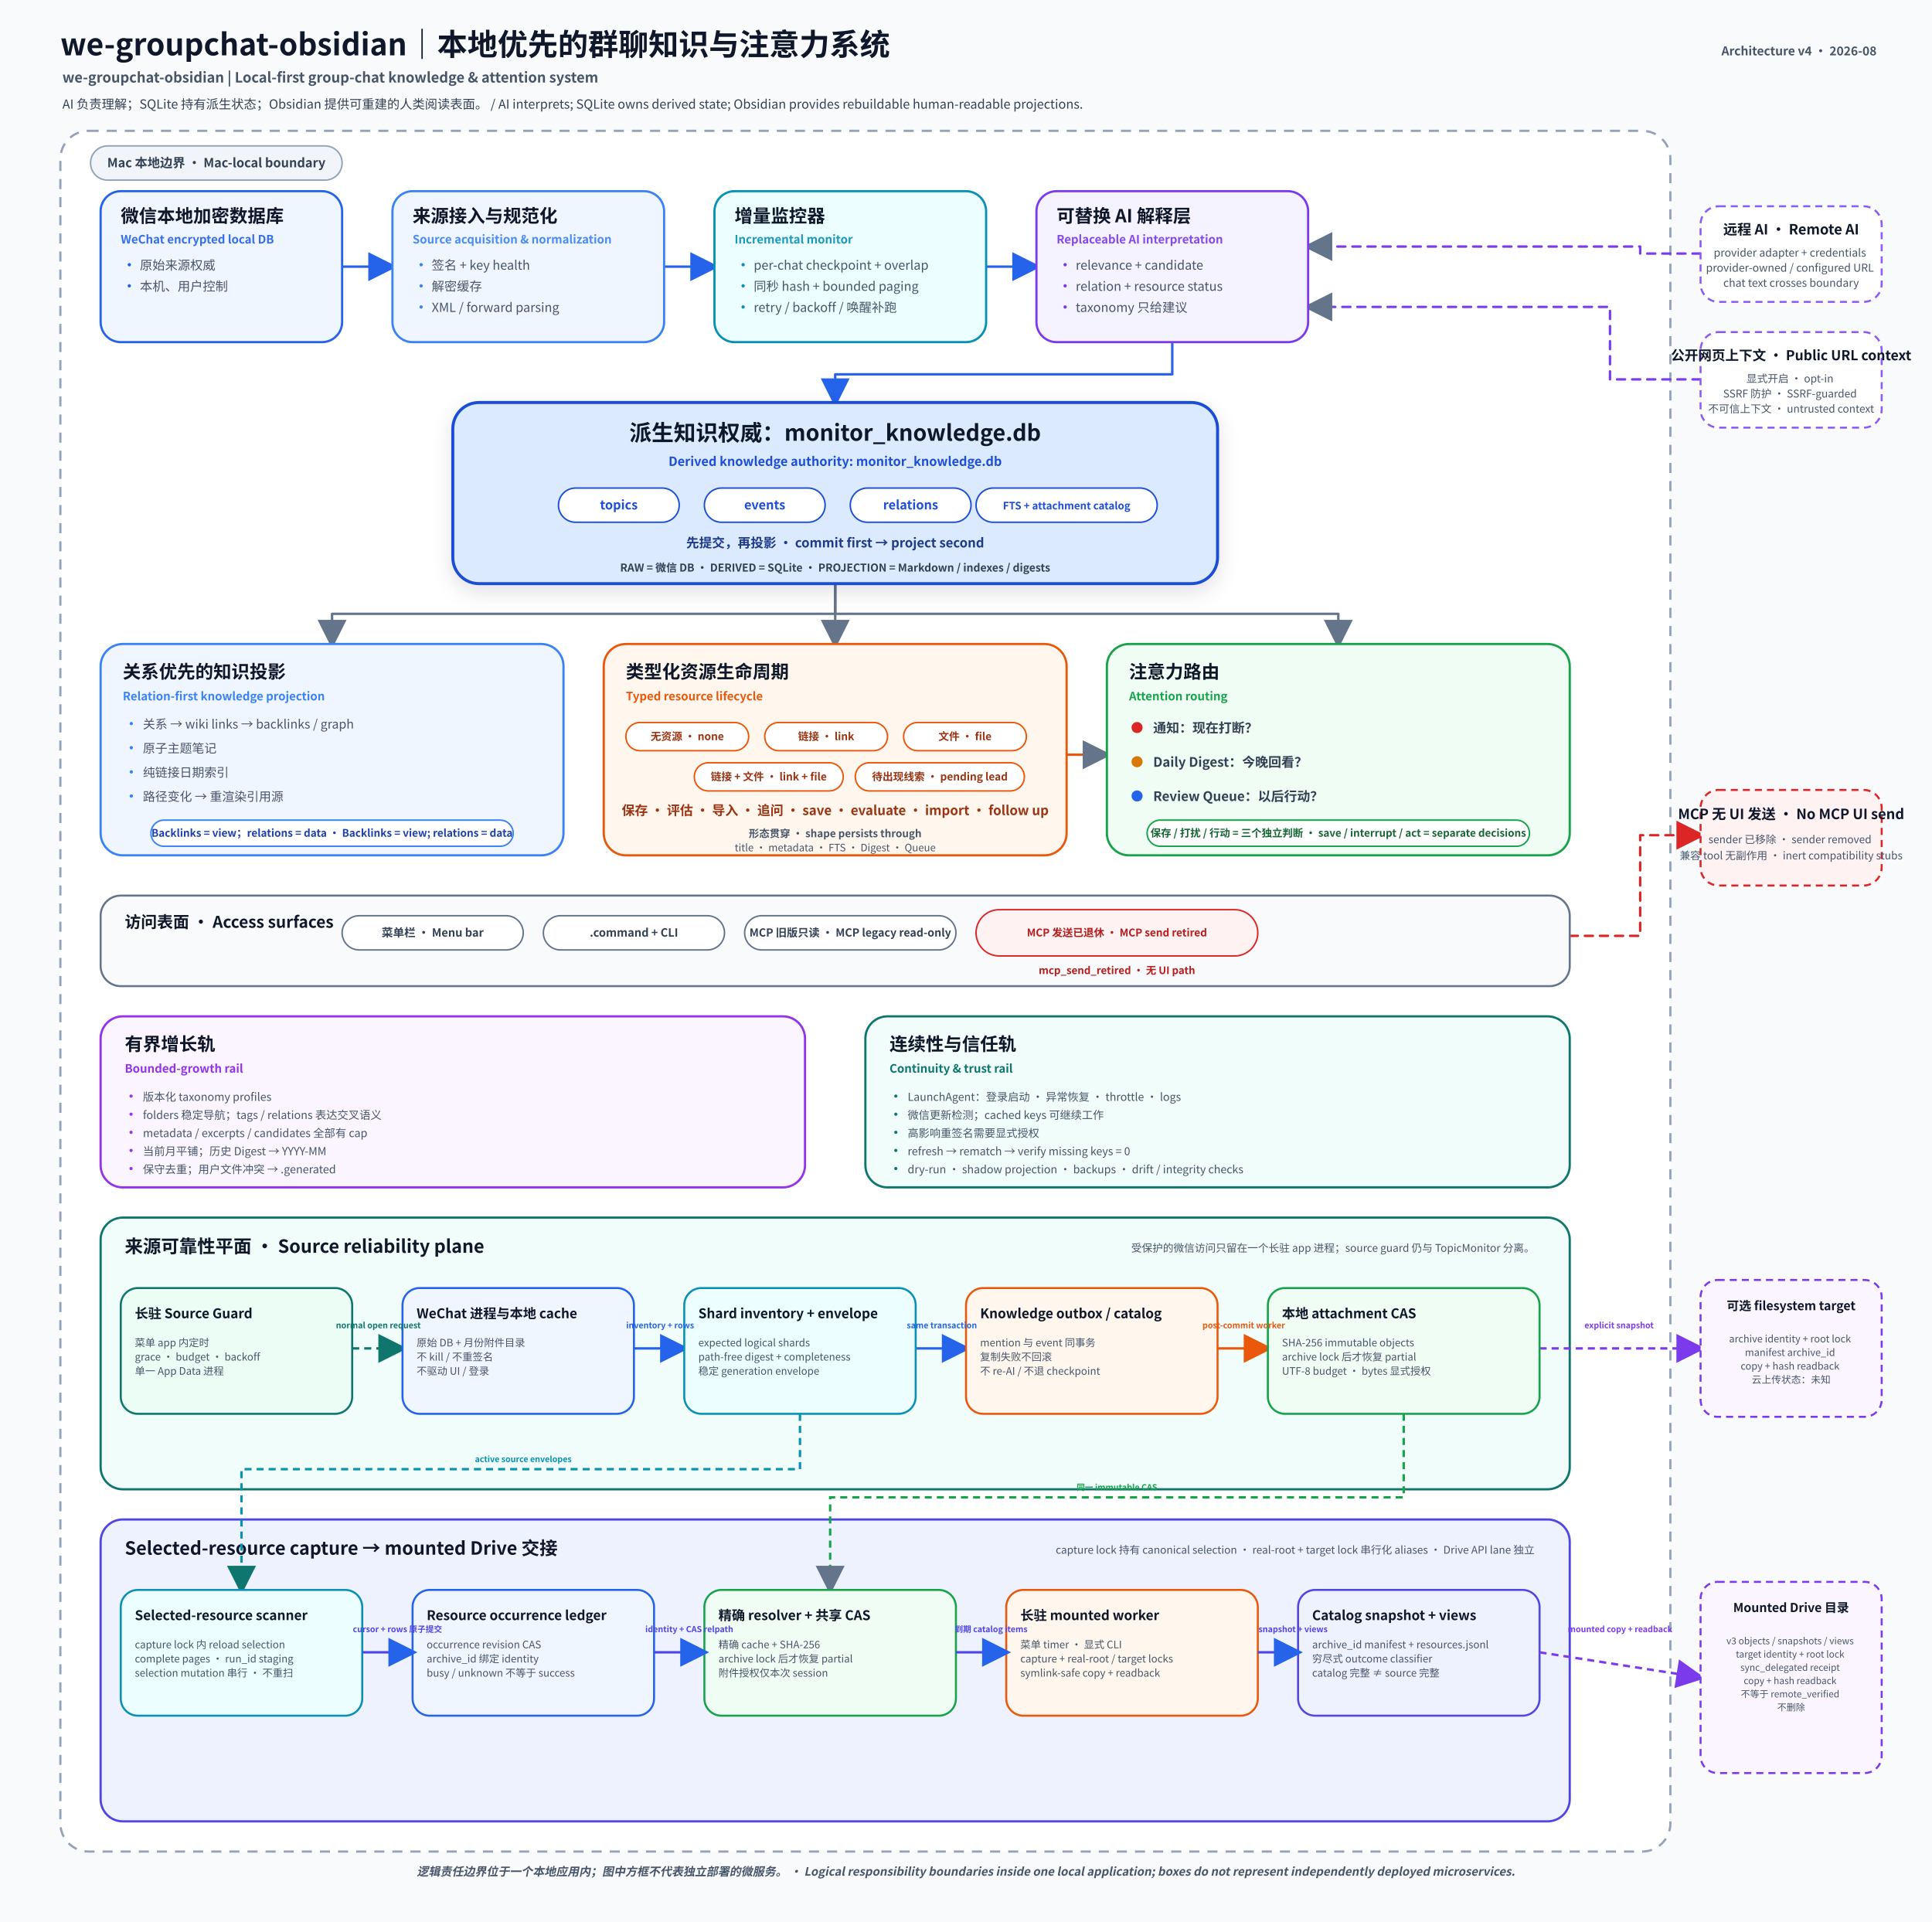
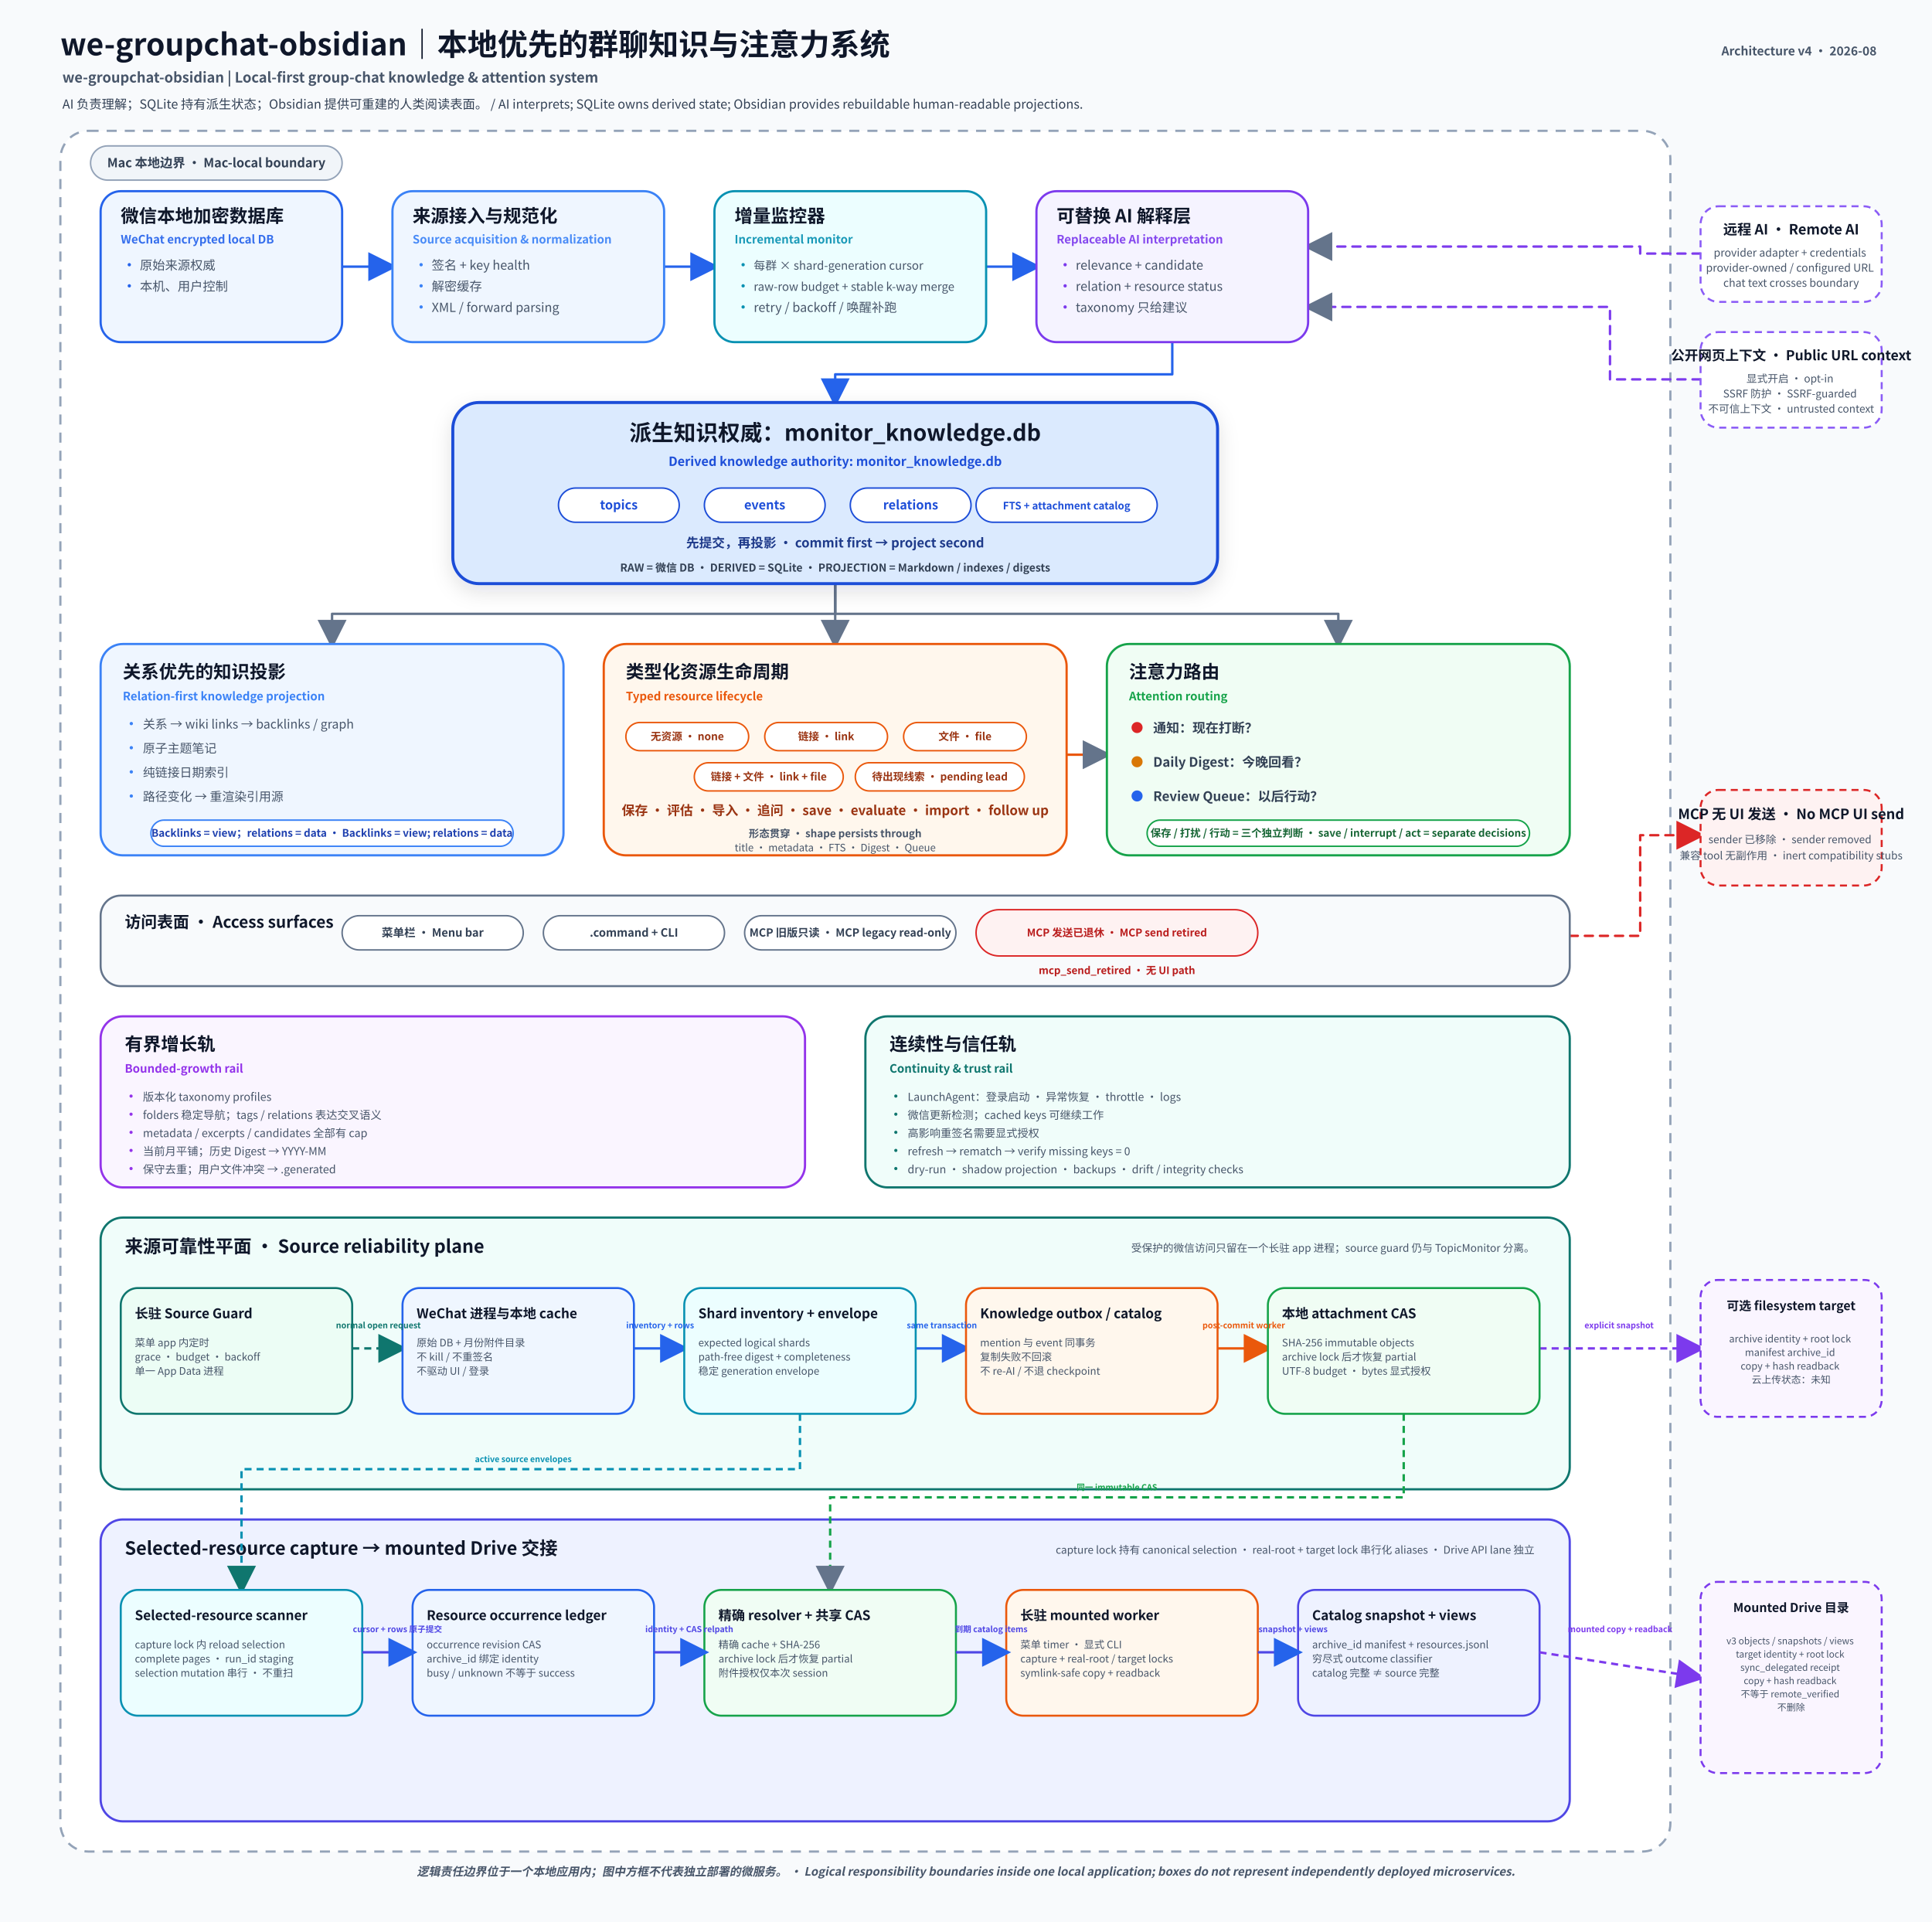
<svg xmlns="http://www.w3.org/2000/svg" width="1920" height="1910" viewBox="0 0 1920 1910" role="img" aria-labelledby="title desc">
  <defs>
    <marker id="arrow" markerWidth="12" markerHeight="12" refX="10" refY="6" orient="auto" markerUnits="strokeWidth">
      <path d="M 0 0 L 12 6 L 0 12 z" fill="#64748B" />
    </marker>
    <marker id="arrowBlue" markerWidth="12" markerHeight="12" refX="10" refY="6" orient="auto" markerUnits="strokeWidth">
      <path d="M 0 0 L 12 6 L 0 12 z" fill="#2563EB" />
    </marker>
    <marker id="arrowRed" markerWidth="12" markerHeight="12" refX="10" refY="6" orient="auto" markerUnits="strokeWidth">
      <path d="M 0 0 L 12 6 L 0 12 z" fill="#DC2626" />
    </marker>
    <filter id="shadow" x="-20%" y="-20%" width="140%" height="140%">
      <feDropShadow dx="0" dy="7" stdDeviation="10" flood-color="#0F172A" flood-opacity="0.12" />
    </filter>
    <marker id="arrowTeal" markerWidth="12" markerHeight="12" refX="10" refY="6" orient="auto">
      <path d="M 0 0 L 12 6 L 0 12 z" fill="#0F766E" />
    </marker>
    <marker id="arrowOrange" markerWidth="12" markerHeight="12" refX="10" refY="6" orient="auto">
      <path d="M 0 0 L 12 6 L 0 12 z" fill="#EA580C" />
    </marker>
    <marker id="arrowPurple" markerWidth="12" markerHeight="12" refX="10" refY="6" orient="auto">
      <path d="M 0 0 L 12 6 L 0 12 z" fill="#7C3AED" />
    </marker>
  </defs>
  <rect width="1920" height="1910" fill="#F8FAFC" />
  <text x="60" y="55" text-anchor="start" font-family="Noto Sans CJK SC, sans-serif" font-size="30" font-weight="800" font-style="normal" letter-spacing="0" fill="#0F172A" opacity="1.0">we-groupchat-obsidian｜本地优先的群聊知识与注意力系统</text>
  <text x="62" y="82" text-anchor="start" font-family="Noto Sans CJK SC, sans-serif" font-size="14" font-weight="550" font-style="normal" letter-spacing="0" fill="#475569" opacity="1.0">we-groupchat-obsidian | Local-first group-chat knowledge &amp; attention system</text>
  <text x="62" y="108" text-anchor="start" font-family="Noto Sans CJK SC, sans-serif" font-size="12.5" font-weight="500" font-style="normal" letter-spacing="0" fill="#334155" opacity="1.0">AI 负责理解；SQLite 持有派生状态；Obsidian 提供可重建的人类阅读表面。  /  AI interprets; SQLite owns derived state; Obsidian provides rebuildable human-readable projections.</text>
  <text x="1865" y="55" text-anchor="end" font-family="Noto Sans CJK SC, sans-serif" font-size="12" font-weight="650" font-style="normal" letter-spacing="0" fill="#475569" opacity="1.0">Architecture v4 · 2026-08</text>
  <rect x="60" y="130" width="1600" height="1710" rx="28" fill="#FFFFFF" fill-opacity="1.0" stroke="#94A3B8" stroke-width="2.2" stroke-dasharray="10 8" />
  <rect x="90" y="145" width="250" height="34" rx="17.0" fill="#F1F5F9" fill-opacity="1.0" stroke="#94A3B8" stroke-width="1.5" />
  <text x="215.0" y="166.25" text-anchor="middle" font-family="Noto Sans CJK SC, sans-serif" font-size="12.5" font-weight="600" font-style="normal" letter-spacing="0" fill="#334155" opacity="1.0">Mac 本地边界 · Mac-local boundary</text>
  <polyline points="340,265 390,265" fill="none" stroke="#2563EB" stroke-width="2.4" stroke-linecap="round" stroke-linejoin="round" opacity="1.0" marker-end="url(#arrowBlue)" />
  <polyline points="660,265 710,265" fill="none" stroke="#2563EB" stroke-width="2.4" stroke-linecap="round" stroke-linejoin="round" opacity="1.0" marker-end="url(#arrowBlue)" />
  <polyline points="980,265 1030,265" fill="none" stroke="#2563EB" stroke-width="2.4" stroke-linecap="round" stroke-linejoin="round" opacity="1.0" marker-end="url(#arrowBlue)" />
  <polyline points="1165,340 1165,372 830,372 830,400" fill="none" stroke="#2563EB" stroke-width="2.4" stroke-linecap="round" stroke-linejoin="round" opacity="1.0" marker-end="url(#arrowBlue)" />
  <polyline points="830,580 830,610 330,610 330,640" fill="none" stroke="#64748B" stroke-width="2.4" stroke-linecap="round" stroke-linejoin="round" opacity="1.0" marker-end="url(#arrow)" />
  <polyline points="830,580 830,640" fill="none" stroke="#64748B" stroke-width="2.4" stroke-linecap="round" stroke-linejoin="round" opacity="1.0" marker-end="url(#arrow)" />
  <polyline points="830,580 830,610 1330,610 1330,640" fill="none" stroke="#64748B" stroke-width="2.4" stroke-linecap="round" stroke-linejoin="round" opacity="1.0" marker-end="url(#arrow)" />
  <polyline points="1060,750 1100,750" fill="none" stroke="#EA580C" stroke-width="2.4" stroke-linecap="round" stroke-linejoin="round" opacity="1.0" marker-end="url(#arrow)" />
  <polyline points="1690,252 1630,252 1630,245 1300,245" fill="none" stroke="#7C3AED" stroke-width="2.4" stroke-linecap="round" stroke-linejoin="round" opacity="1.0" stroke-dasharray="8 7" marker-end="url(#arrow)" />
  <polyline points="1690,377 1600,377 1600,305 1300,305" fill="none" stroke="#7C3AED" stroke-width="2.4" stroke-linecap="round" stroke-linejoin="round" opacity="1.0" stroke-dasharray="8 7" marker-end="url(#arrow)" />
  <polyline points="1560,930 1630,930 1630,830 1690,830" fill="none" stroke="#DC2626" stroke-width="2.4" stroke-linecap="round" stroke-linejoin="round" opacity="1.0" stroke-dasharray="8 7" marker-end="url(#arrowRed)" />
  <rect x="100" y="190" width="240" height="150" rx="20" fill="#EFF6FF" fill-opacity="1.0" stroke="#2563EB" stroke-width="2.2" />
  <text x="120" y="221" text-anchor="start" font-family="Noto Sans CJK SC, sans-serif" font-size="18" font-weight="750" font-style="normal" letter-spacing="0" fill="#0F172A" opacity="1.0">微信本地加密数据库</text>
  <text x="120" y="242" text-anchor="start" font-family="Noto Sans CJK SC, sans-serif" font-size="11.5" font-weight="560" font-style="normal" letter-spacing="0" fill="#2563EB" opacity="0.92">WeChat encrypted local DB</text>
  <text x="122" y="268" text-anchor="start" font-family="Noto Sans CJK SC, sans-serif" font-size="13" font-weight="800" font-style="normal" letter-spacing="0" fill="#2563EB" opacity="1.0">•</text>
  <text x="139" y="268" text-anchor="start" font-family="Noto Sans CJK SC, sans-serif" font-size="12.5" font-weight="500" font-style="normal" letter-spacing="0" fill="#475569" opacity="1.0">原始来源权威</text>
  <text x="122" y="289" text-anchor="start" font-family="Noto Sans CJK SC, sans-serif" font-size="13" font-weight="800" font-style="normal" letter-spacing="0" fill="#2563EB" opacity="1.0">•</text>
  <text x="139" y="289" text-anchor="start" font-family="Noto Sans CJK SC, sans-serif" font-size="12.5" font-weight="500" font-style="normal" letter-spacing="0" fill="#475569" opacity="1.0">本机、用户控制</text>
  <rect x="390" y="190" width="270" height="150" rx="20" fill="#EFF6FF" fill-opacity="1.0" stroke="#3B82F6" stroke-width="2.2" />
  <text x="410" y="221" text-anchor="start" font-family="Noto Sans CJK SC, sans-serif" font-size="18" font-weight="750" font-style="normal" letter-spacing="0" fill="#0F172A" opacity="1.0">来源接入与规范化</text>
  <text x="410" y="242" text-anchor="start" font-family="Noto Sans CJK SC, sans-serif" font-size="11.5" font-weight="560" font-style="normal" letter-spacing="0" fill="#3B82F6" opacity="0.92">Source acquisition &amp; normalization</text>
  <text x="412" y="268" text-anchor="start" font-family="Noto Sans CJK SC, sans-serif" font-size="13" font-weight="800" font-style="normal" letter-spacing="0" fill="#3B82F6" opacity="1.0">•</text>
  <text x="429" y="268" text-anchor="start" font-family="Noto Sans CJK SC, sans-serif" font-size="12.5" font-weight="500" font-style="normal" letter-spacing="0" fill="#475569" opacity="1.0">签名 + key health</text>
  <text x="412" y="289" text-anchor="start" font-family="Noto Sans CJK SC, sans-serif" font-size="13" font-weight="800" font-style="normal" letter-spacing="0" fill="#3B82F6" opacity="1.0">•</text>
  <text x="429" y="289" text-anchor="start" font-family="Noto Sans CJK SC, sans-serif" font-size="12.5" font-weight="500" font-style="normal" letter-spacing="0" fill="#475569" opacity="1.0">解密缓存</text>
  <text x="412" y="310" text-anchor="start" font-family="Noto Sans CJK SC, sans-serif" font-size="13" font-weight="800" font-style="normal" letter-spacing="0" fill="#3B82F6" opacity="1.0">•</text>
  <text x="429" y="310" text-anchor="start" font-family="Noto Sans CJK SC, sans-serif" font-size="12.5" font-weight="500" font-style="normal" letter-spacing="0" fill="#475569" opacity="1.0">XML / forward parsing</text>
  <rect x="710" y="190" width="270" height="150" rx="20" fill="#ECFEFF" fill-opacity="1.0" stroke="#0891B2" stroke-width="2.2" />
  <text x="730" y="221" text-anchor="start" font-family="Noto Sans CJK SC, sans-serif" font-size="18" font-weight="750" font-style="normal" letter-spacing="0" fill="#0F172A" opacity="1.0">增量监控器</text>
  <text x="730" y="242" text-anchor="start" font-family="Noto Sans CJK SC, sans-serif" font-size="11.5" font-weight="560" font-style="normal" letter-spacing="0" fill="#0891B2" opacity="0.92">Incremental monitor</text>
  <text x="732" y="268" text-anchor="start" font-family="Noto Sans CJK SC, sans-serif" font-size="13" font-weight="800" font-style="normal" letter-spacing="0" fill="#0891B2" opacity="1.0">•</text>
-   <text x="749" y="268" text-anchor="start" font-family="Noto Sans CJK SC, sans-serif" font-size="12.5" font-weight="500" font-style="normal" letter-spacing="0" fill="#475569" opacity="1.0">per-chat checkpoint + overlap</text>
+   <text x="749" y="268" text-anchor="start" font-family="Noto Sans CJK SC, sans-serif" font-size="11.5" font-weight="500" font-style="normal" letter-spacing="0" fill="#475569" opacity="1.0">每群 × shard-generation cursor</text>
  <text x="732" y="289" text-anchor="start" font-family="Noto Sans CJK SC, sans-serif" font-size="13" font-weight="800" font-style="normal" letter-spacing="0" fill="#0891B2" opacity="1.0">•</text>
-   <text x="749" y="289" text-anchor="start" font-family="Noto Sans CJK SC, sans-serif" font-size="12.5" font-weight="500" font-style="normal" letter-spacing="0" fill="#475569" opacity="1.0">同秒 hash + bounded paging</text>
+   <text x="749" y="289" text-anchor="start" font-family="Noto Sans CJK SC, sans-serif" font-size="11.5" font-weight="500" font-style="normal" letter-spacing="0" fill="#475569" opacity="1.0">raw-row budget + stable k-way merge</text>
  <text x="732" y="310" text-anchor="start" font-family="Noto Sans CJK SC, sans-serif" font-size="13" font-weight="800" font-style="normal" letter-spacing="0" fill="#0891B2" opacity="1.0">•</text>
  <text x="749" y="310" text-anchor="start" font-family="Noto Sans CJK SC, sans-serif" font-size="12.5" font-weight="500" font-style="normal" letter-spacing="0" fill="#475569" opacity="1.0">retry / backoff / 唤醒补跑</text>
  <rect x="1030" y="190" width="270" height="150" rx="20" fill="#F5F3FF" fill-opacity="1.0" stroke="#7C3AED" stroke-width="2.2" />
  <text x="1050" y="221" text-anchor="start" font-family="Noto Sans CJK SC, sans-serif" font-size="18" font-weight="750" font-style="normal" letter-spacing="0" fill="#0F172A" opacity="1.0">可替换 AI 解释层</text>
  <text x="1050" y="242" text-anchor="start" font-family="Noto Sans CJK SC, sans-serif" font-size="11.5" font-weight="560" font-style="normal" letter-spacing="0" fill="#7C3AED" opacity="0.92">Replaceable AI interpretation</text>
  <text x="1052" y="268" text-anchor="start" font-family="Noto Sans CJK SC, sans-serif" font-size="13" font-weight="800" font-style="normal" letter-spacing="0" fill="#7C3AED" opacity="1.0">•</text>
  <text x="1069" y="268" text-anchor="start" font-family="Noto Sans CJK SC, sans-serif" font-size="12.5" font-weight="500" font-style="normal" letter-spacing="0" fill="#475569" opacity="1.0">relevance + candidate</text>
  <text x="1052" y="289" text-anchor="start" font-family="Noto Sans CJK SC, sans-serif" font-size="13" font-weight="800" font-style="normal" letter-spacing="0" fill="#7C3AED" opacity="1.0">•</text>
  <text x="1069" y="289" text-anchor="start" font-family="Noto Sans CJK SC, sans-serif" font-size="12.5" font-weight="500" font-style="normal" letter-spacing="0" fill="#475569" opacity="1.0">relation + resource status</text>
  <text x="1052" y="310" text-anchor="start" font-family="Noto Sans CJK SC, sans-serif" font-size="13" font-weight="800" font-style="normal" letter-spacing="0" fill="#7C3AED" opacity="1.0">•</text>
  <text x="1069" y="310" text-anchor="start" font-family="Noto Sans CJK SC, sans-serif" font-size="12.5" font-weight="500" font-style="normal" letter-spacing="0" fill="#475569" opacity="1.0">taxonomy 只给建议</text>
  <rect x="1690" y="205" width="180" height="95" rx="18" fill="#FFFFFF" fill-opacity="1.0" stroke="#8B5CF6" stroke-width="2" stroke-dasharray="7 5" />
  <text x="1780" y="233" text-anchor="middle" font-family="Noto Sans CJK SC, sans-serif" font-size="14" font-weight="750" font-style="normal" letter-spacing="0" fill="#0F172A" opacity="1.0">远程 AI · Remote AI</text>
  <text x="1780" y="255" text-anchor="middle" font-family="Noto Sans CJK SC, sans-serif" font-size="10.8" font-weight="500" fill="#475569">
    <tspan x="1780" dy="0">provider adapter + credentials</tspan>
    <tspan x="1780" dy="15">provider-owned / configured URL</tspan>
    <tspan x="1780" dy="15">chat text crosses boundary</tspan>
  </text>
  <rect x="1690" y="330" width="180" height="95" rx="18" fill="#FFFFFF" fill-opacity="1.0" stroke="#8B5CF6" stroke-width="2" stroke-dasharray="7 5" />
  <text x="1780" y="358" text-anchor="middle" font-family="Noto Sans CJK SC, sans-serif" font-size="13.5" font-weight="750" font-style="normal" letter-spacing="0" fill="#0F172A" opacity="1.0">公开网页上下文 · Public URL context</text>
  <text x="1780" y="380" text-anchor="middle" font-family="Noto Sans CJK SC, sans-serif" font-size="10.5" font-weight="500" fill="#475569">
    <tspan x="1780" dy="0">显式开启 · opt-in</tspan>
    <tspan x="1780" dy="15">SSRF 防护 · SSRF-guarded</tspan>
    <tspan x="1780" dy="15">不可信上下文 · untrusted context</tspan>
  </text>
  <rect x="450" y="400" width="760" height="180" rx="26" fill="#DBEAFE" fill-opacity="1.0" stroke="#1D4ED8" stroke-width="3" filter="url(#shadow)" />
  <text x="830" y="438" text-anchor="middle" font-family="Noto Sans CJK SC, sans-serif" font-size="22" font-weight="800" font-style="normal" letter-spacing="0" fill="#0F172A" opacity="1.0">派生知识权威：monitor_knowledge.db</text>
  <text x="830" y="463" text-anchor="middle" font-family="Noto Sans CJK SC, sans-serif" font-size="12.5" font-weight="620" font-style="normal" letter-spacing="0" fill="#1D4ED8" opacity="1.0">Derived knowledge authority: monitor_knowledge.db</text>
  <rect x="555" y="485" width="120" height="34" rx="17.0" fill="#FFFFFF" fill-opacity="1.0" stroke="#1D4ED8" stroke-width="1.5" />
  <text x="615.0" y="506.25" text-anchor="middle" font-family="Noto Sans CJK SC, sans-serif" font-size="12.5" font-weight="700" font-style="normal" letter-spacing="0" fill="#1D4ED8" opacity="1.0">topics</text>
  <rect x="700" y="485" width="120" height="34" rx="17.0" fill="#FFFFFF" fill-opacity="1.0" stroke="#1D4ED8" stroke-width="1.5" />
  <text x="760.0" y="506.25" text-anchor="middle" font-family="Noto Sans CJK SC, sans-serif" font-size="12.5" font-weight="700" font-style="normal" letter-spacing="0" fill="#1D4ED8" opacity="1.0">events</text>
  <rect x="845" y="485" width="120" height="34" rx="17.0" fill="#FFFFFF" fill-opacity="1.0" stroke="#1D4ED8" stroke-width="1.5" />
  <text x="905.0" y="506.25" text-anchor="middle" font-family="Noto Sans CJK SC, sans-serif" font-size="12.5" font-weight="700" font-style="normal" letter-spacing="0" fill="#1D4ED8" opacity="1.0">relations</text>
  <rect x="970" y="485" width="180" height="34" rx="17.0" fill="#FFFFFF" fill-opacity="1.0" stroke="#1D4ED8" stroke-width="1.5" />
  <text x="1060" y="506.25" text-anchor="middle" font-family="Noto Sans CJK SC, sans-serif" font-size="10.2" font-weight="700" fill="#1D4ED8">FTS + attachment catalog</text>
  <text x="830" y="544" text-anchor="middle" font-family="Noto Sans CJK SC, sans-serif" font-size="12.8" font-weight="700" font-style="normal" letter-spacing="0" fill="#1E3A8A" opacity="1.0">先提交，再投影 · commit first → project second</text>
  <text x="830" y="568" text-anchor="middle" font-family="Noto Sans CJK SC, sans-serif" font-size="10.7" font-weight="600" font-style="normal" letter-spacing="0" fill="#334155" opacity="1.0">RAW = 微信 DB · DERIVED = SQLite · PROJECTION = Markdown / indexes / digests</text>
  <rect x="100" y="640" width="460" height="210" rx="22" fill="#EFF6FF" fill-opacity="1.0" stroke="#3B82F6" stroke-width="2.2" />
  <text x="122" y="674" text-anchor="start" font-family="Noto Sans CJK SC, sans-serif" font-size="18" font-weight="780" font-style="normal" letter-spacing="0" fill="#0F172A" opacity="1.0">关系优先的知识投影</text>
  <text x="122" y="696" text-anchor="start" font-family="Noto Sans CJK SC, sans-serif" font-size="11.5" font-weight="600" font-style="normal" letter-spacing="0" fill="#3B82F6" opacity="1.0">Relation-first knowledge projection</text>
  <text x="124" y="724" text-anchor="start" font-family="Noto Sans CJK SC, sans-serif" font-size="13" font-weight="800" font-style="normal" letter-spacing="0" fill="#3B82F6" opacity="1.0">•</text>
  <text x="142" y="724" text-anchor="start" font-family="Noto Sans CJK SC, sans-serif" font-size="12.2" font-weight="500" font-style="normal" letter-spacing="0" fill="#475569" opacity="1.0">关系 → wiki links → backlinks / graph</text>
  <text x="124" y="748" text-anchor="start" font-family="Noto Sans CJK SC, sans-serif" font-size="13" font-weight="800" font-style="normal" letter-spacing="0" fill="#3B82F6" opacity="1.0">•</text>
  <text x="142" y="748" text-anchor="start" font-family="Noto Sans CJK SC, sans-serif" font-size="12.2" font-weight="500" font-style="normal" letter-spacing="0" fill="#475569" opacity="1.0">原子主题笔记</text>
  <text x="124" y="772" text-anchor="start" font-family="Noto Sans CJK SC, sans-serif" font-size="13" font-weight="800" font-style="normal" letter-spacing="0" fill="#3B82F6" opacity="1.0">•</text>
  <text x="142" y="772" text-anchor="start" font-family="Noto Sans CJK SC, sans-serif" font-size="12.2" font-weight="500" font-style="normal" letter-spacing="0" fill="#475569" opacity="1.0">纯链接日期索引</text>
  <text x="124" y="796" text-anchor="start" font-family="Noto Sans CJK SC, sans-serif" font-size="13" font-weight="800" font-style="normal" letter-spacing="0" fill="#3B82F6" opacity="1.0">•</text>
  <text x="142" y="796" text-anchor="start" font-family="Noto Sans CJK SC, sans-serif" font-size="12.2" font-weight="500" font-style="normal" letter-spacing="0" fill="#475569" opacity="1.0">路径变化 → 重渲染引用源</text>
  <rect x="150" y="815" width="360" height="26" rx="13.0" fill="#FFFFFF" fill-opacity="1.0" stroke="#3B82F6" stroke-width="1.5" />
  <text x="330.0" y="831.536" text-anchor="middle" font-family="Noto Sans CJK SC, sans-serif" font-size="10.4" font-weight="650" font-style="normal" letter-spacing="0" fill="#1E40AF" opacity="1.0">Backlinks = view；relations = data · Backlinks = view; relations = data</text>
  <rect x="600" y="640" width="460" height="210" rx="22" fill="#FFF7ED" fill-opacity="1.0" stroke="#EA580C" stroke-width="2.2" />
  <text x="622" y="674" text-anchor="start" font-family="Noto Sans CJK SC, sans-serif" font-size="18" font-weight="780" font-style="normal" letter-spacing="0" fill="#0F172A" opacity="1.0">类型化资源生命周期</text>
  <text x="622" y="696" text-anchor="start" font-family="Noto Sans CJK SC, sans-serif" font-size="11.5" font-weight="600" font-style="normal" letter-spacing="0" fill="#EA580C" opacity="1.0">Typed resource lifecycle</text>
  <rect x="622" y="718" width="122" height="28" rx="14.0" fill="#FFFFFF" fill-opacity="1.0" stroke="#EA580C" stroke-width="1.5" />
  <text x="683.0" y="735.57" text-anchor="middle" font-family="Noto Sans CJK SC, sans-serif" font-size="10.5" font-weight="650" font-style="normal" letter-spacing="0" fill="#9A3412" opacity="1.0">无资源 · none</text>
  <rect x="760" y="718" width="122" height="28" rx="14.0" fill="#FFFFFF" fill-opacity="1.0" stroke="#EA580C" stroke-width="1.5" />
  <text x="821.0" y="735.57" text-anchor="middle" font-family="Noto Sans CJK SC, sans-serif" font-size="10.5" font-weight="650" font-style="normal" letter-spacing="0" fill="#9A3412" opacity="1.0">链接 · link</text>
  <rect x="898" y="718" width="122" height="28" rx="14.0" fill="#FFFFFF" fill-opacity="1.0" stroke="#EA580C" stroke-width="1.5" />
  <text x="959.0" y="735.57" text-anchor="middle" font-family="Noto Sans CJK SC, sans-serif" font-size="10.5" font-weight="650" font-style="normal" letter-spacing="0" fill="#9A3412" opacity="1.0">文件 · file</text>
  <rect x="690" y="758" width="148" height="28" rx="14.0" fill="#FFFFFF" fill-opacity="1.0" stroke="#EA580C" stroke-width="1.5" />
  <text x="764.0" y="775.57" text-anchor="middle" font-family="Noto Sans CJK SC, sans-serif" font-size="10.5" font-weight="650" font-style="normal" letter-spacing="0" fill="#9A3412" opacity="1.0">链接 + 文件 · link + file</text>
  <rect x="850" y="758" width="168" height="28" rx="14.0" fill="#FFFFFF" fill-opacity="1.0" stroke="#EA580C" stroke-width="1.5" />
  <text x="934.0" y="775.57" text-anchor="middle" font-family="Noto Sans CJK SC, sans-serif" font-size="10.5" font-weight="650" font-style="normal" letter-spacing="0" fill="#9A3412" opacity="1.0">待出现线索 · pending lead</text>
  <text x="830" y="810" text-anchor="middle" font-family="Noto Sans CJK SC, sans-serif" font-size="13" font-weight="750" font-style="normal" letter-spacing="0" fill="#9A3412" opacity="1.0">保存 · 评估 · 导入 · 追问 · save · evaluate · import · follow up</text>
  <text x="830" y="832" text-anchor="middle" font-family="Noto Sans CJK SC, sans-serif" font-size="10.3" font-weight="600" font-style="normal" letter-spacing="0" fill="#475569" opacity="1.0">形态贯穿 · shape persists through</text>
  <text x="830" y="846" text-anchor="middle" font-family="Noto Sans CJK SC, sans-serif" font-size="10.1" font-weight="520" font-style="normal" letter-spacing="0" fill="#475569" opacity="1.0">title · metadata · FTS · Digest · Queue</text>
  <rect x="1100" y="640" width="460" height="210" rx="22" fill="#F0FDF4" fill-opacity="1.0" stroke="#16A34A" stroke-width="2.2" />
  <text x="1122" y="674" text-anchor="start" font-family="Noto Sans CJK SC, sans-serif" font-size="18" font-weight="780" font-style="normal" letter-spacing="0" fill="#0F172A" opacity="1.0">注意力路由</text>
  <text x="1122" y="696" text-anchor="start" font-family="Noto Sans CJK SC, sans-serif" font-size="11.5" font-weight="600" font-style="normal" letter-spacing="0" fill="#16A34A" opacity="1.0">Attention routing</text>
  <circle cx="1130" cy="723" r="5.5" fill="#DC2626" />
  <text x="1146" y="728" text-anchor="start" font-family="Noto Sans CJK SC, sans-serif" font-size="13" font-weight="650" font-style="normal" letter-spacing="0" fill="#334155" opacity="1.0">通知：现在打断？</text>
  <circle cx="1130" cy="757" r="5.5" fill="#D97706" />
  <text x="1146" y="762" text-anchor="start" font-family="Noto Sans CJK SC, sans-serif" font-size="13" font-weight="650" font-style="normal" letter-spacing="0" fill="#334155" opacity="1.0">Daily Digest：今晚回看？</text>
  <circle cx="1130" cy="791" r="5.5" fill="#2563EB" />
  <text x="1146" y="796" text-anchor="start" font-family="Noto Sans CJK SC, sans-serif" font-size="13" font-weight="650" font-style="normal" letter-spacing="0" fill="#334155" opacity="1.0">Review Queue：以后行动？</text>
  <rect x="1140" y="815" width="380" height="26" rx="13.0" fill="#FFFFFF" fill-opacity="1.0" stroke="#16A34A" stroke-width="1.5" />
  <text x="1330.0" y="831.502" text-anchor="middle" font-family="Noto Sans CJK SC, sans-serif" font-size="10.3" font-weight="650" font-style="normal" letter-spacing="0" fill="#166534" opacity="1.0">保存 / 打扰 / 行动 = 三个独立判断 · save / interrupt / act = separate decisions</text>
  <rect x="100" y="890" width="1460" height="90" rx="20" fill="#F8FAFC" fill-opacity="1.0" stroke="#64748B" stroke-width="2" />
  <text x="124" y="922" text-anchor="start" font-family="Noto Sans CJK SC, sans-serif" font-size="16" font-weight="760" font-style="normal" letter-spacing="0" fill="#0F172A" opacity="1.0">访问表面 · Access surfaces</text>
  <rect x="340" y="910" width="180" height="34" rx="17.0" fill="#FFFFFF" fill-opacity="1.0" stroke="#64748B" stroke-width="1.5" />
  <text x="430.0" y="930.808" text-anchor="middle" font-family="Noto Sans CJK SC, sans-serif" font-size="11.2" font-weight="600" font-style="normal" letter-spacing="0" fill="#334155" opacity="1.0">菜单栏 · Menu bar</text>
  <rect x="540" y="910" width="180" height="34" rx="17.0" fill="#FFFFFF" fill-opacity="1.0" stroke="#64748B" stroke-width="1.5" />
  <text x="630.0" y="930.808" text-anchor="middle" font-family="Noto Sans CJK SC, sans-serif" font-size="11.2" font-weight="600" font-style="normal" letter-spacing="0" fill="#334155" opacity="1.0">.command + CLI</text>
  <rect x="740" y="910" width="210" height="34" rx="17.0" fill="#FFFFFF" fill-opacity="1.0" stroke="#64748B" stroke-width="1.5" />
  <text x="845.0" y="930.706" text-anchor="middle" font-family="Noto Sans CJK SC, sans-serif" font-size="10.9" font-weight="600" font-style="normal" letter-spacing="0" fill="#334155" opacity="1.0">MCP 旧版只读 · MCP legacy read-only</text>
  <rect x="970" y="904" width="280" height="46" rx="23.0" fill="#FEF2F2" fill-opacity="1.0" stroke="#DC2626" stroke-width="1.5" />
  <text x="1110.0" y="930.536" text-anchor="middle" font-family="Noto Sans CJK SC, sans-serif" font-size="10.4" font-weight="600" font-style="normal" letter-spacing="0" fill="#B91C1C" opacity="1.0">MCP 发送已退休 · MCP send retired</text>
  <text x="1110" y="968" text-anchor="middle" font-family="Noto Sans CJK SC, sans-serif" font-size="10.2" font-weight="620" font-style="normal" letter-spacing="0" fill="#B91C1C" opacity="1.0">mcp_send_retired · 无 UI path</text>
  <rect x="1690" y="785" width="180" height="95" rx="18" fill="#FEF2F2" fill-opacity="1.0" stroke="#DC2626" stroke-width="2" stroke-dasharray="7 5" />
  <text x="1780" y="814" text-anchor="middle" font-family="Noto Sans CJK SC, sans-serif" font-size="14" font-weight="760" font-style="normal" letter-spacing="0" fill="#0F172A" opacity="1.0">MCP 无 UI 发送 · No MCP UI send</text>
  <text x="1780" y="838" text-anchor="middle" font-family="Noto Sans CJK SC, sans-serif" font-size="10.5" font-weight="500" fill="#475569">
    <tspan x="1780" dy="0">sender 已移除 · sender removed</tspan>
    <tspan x="1780" dy="16">兼容 tool 无副作用 · inert compatibility stubs</tspan>
  </text>
  <rect x="100" y="1010" width="700" height="170" rx="22" fill="#FAF5FF" fill-opacity="1.0" stroke="#9333EA" stroke-width="2.2" />
  <text x="124" y="1044" text-anchor="start" font-family="Noto Sans CJK SC, sans-serif" font-size="18" font-weight="780" font-style="normal" letter-spacing="0" fill="#0F172A" opacity="1.0">有界增长轨</text>
  <text x="124" y="1066" text-anchor="start" font-family="Noto Sans CJK SC, sans-serif" font-size="11.5" font-weight="600" font-style="normal" letter-spacing="0" fill="#9333EA" opacity="1.0">Bounded-growth rail</text>
  <text x="124" y="1094" text-anchor="start" font-family="Noto Sans CJK SC, sans-serif" font-size="12.5" font-weight="800" font-style="normal" letter-spacing="0" fill="#9333EA" opacity="1.0">•</text>
  <text x="142" y="1094" text-anchor="start" font-family="Noto Sans CJK SC, sans-serif" font-size="11.0" font-weight="520" font-style="normal" letter-spacing="0" fill="#475569" opacity="1.0">版本化 taxonomy profiles</text>
  <text x="124" y="1112" text-anchor="start" font-family="Noto Sans CJK SC, sans-serif" font-size="12.5" font-weight="800" font-style="normal" letter-spacing="0" fill="#9333EA" opacity="1.0">•</text>
  <text x="142" y="1112" text-anchor="start" font-family="Noto Sans CJK SC, sans-serif" font-size="11.0" font-weight="520" font-style="normal" letter-spacing="0" fill="#475569" opacity="1.0">folders 稳定导航；tags / relations 表达交叉语义</text>
  <text x="124" y="1130" text-anchor="start" font-family="Noto Sans CJK SC, sans-serif" font-size="12.5" font-weight="800" font-style="normal" letter-spacing="0" fill="#9333EA" opacity="1.0">•</text>
  <text x="142" y="1130" text-anchor="start" font-family="Noto Sans CJK SC, sans-serif" font-size="11.0" font-weight="520" font-style="normal" letter-spacing="0" fill="#475569" opacity="1.0">metadata / excerpts / candidates 全部有 cap</text>
  <text x="124" y="1148" text-anchor="start" font-family="Noto Sans CJK SC, sans-serif" font-size="12.5" font-weight="800" font-style="normal" letter-spacing="0" fill="#9333EA" opacity="1.0">•</text>
  <text x="142" y="1148" text-anchor="start" font-family="Noto Sans CJK SC, sans-serif" font-size="11.0" font-weight="520" font-style="normal" letter-spacing="0" fill="#475569" opacity="1.0">当前月平铺；历史 Digest → YYYY-MM</text>
  <text x="124" y="1166" text-anchor="start" font-family="Noto Sans CJK SC, sans-serif" font-size="12.5" font-weight="800" font-style="normal" letter-spacing="0" fill="#9333EA" opacity="1.0">•</text>
  <text x="142" y="1166" text-anchor="start" font-family="Noto Sans CJK SC, sans-serif" font-size="11.0" font-weight="520" font-style="normal" letter-spacing="0" fill="#475569" opacity="1.0">保守去重；用户文件冲突 → .generated</text>
  <rect x="860" y="1010" width="700" height="170" rx="22" fill="#F0FDFA" fill-opacity="1.0" stroke="#0F766E" stroke-width="2.2" />
  <text x="884" y="1044" text-anchor="start" font-family="Noto Sans CJK SC, sans-serif" font-size="18" font-weight="780" font-style="normal" letter-spacing="0" fill="#0F172A" opacity="1.0">连续性与信任轨</text>
  <text x="884" y="1066" text-anchor="start" font-family="Noto Sans CJK SC, sans-serif" font-size="11.5" font-weight="600" font-style="normal" letter-spacing="0" fill="#0F766E" opacity="1.0">Continuity &amp; trust rail</text>
  <text x="884" y="1094" text-anchor="start" font-family="Noto Sans CJK SC, sans-serif" font-size="12.5" font-weight="800" font-style="normal" letter-spacing="0" fill="#0F766E" opacity="1.0">•</text>
  <text x="902" y="1094" text-anchor="start" font-family="Noto Sans CJK SC, sans-serif" font-size="10.9" font-weight="520" font-style="normal" letter-spacing="0" fill="#475569" opacity="1.0">LaunchAgent：登录启动 · 异常恢复 · throttle · logs</text>
  <text x="884" y="1112" text-anchor="start" font-family="Noto Sans CJK SC, sans-serif" font-size="12.5" font-weight="800" font-style="normal" letter-spacing="0" fill="#0F766E" opacity="1.0">•</text>
  <text x="902" y="1112" text-anchor="start" font-family="Noto Sans CJK SC, sans-serif" font-size="10.9" font-weight="520" font-style="normal" letter-spacing="0" fill="#475569" opacity="1.0">微信更新检测；cached keys 可继续工作</text>
  <text x="884" y="1130" text-anchor="start" font-family="Noto Sans CJK SC, sans-serif" font-size="12.5" font-weight="800" font-style="normal" letter-spacing="0" fill="#0F766E" opacity="1.0">•</text>
  <text x="902" y="1130" text-anchor="start" font-family="Noto Sans CJK SC, sans-serif" font-size="10.9" font-weight="520" font-style="normal" letter-spacing="0" fill="#475569" opacity="1.0">高影响重签名需要显式授权</text>
  <text x="884" y="1148" text-anchor="start" font-family="Noto Sans CJK SC, sans-serif" font-size="12.5" font-weight="800" font-style="normal" letter-spacing="0" fill="#0F766E" opacity="1.0">•</text>
  <text x="902" y="1148" text-anchor="start" font-family="Noto Sans CJK SC, sans-serif" font-size="10.9" font-weight="520" font-style="normal" letter-spacing="0" fill="#475569" opacity="1.0">refresh → rematch → verify missing keys = 0</text>
  <text x="884" y="1166" text-anchor="start" font-family="Noto Sans CJK SC, sans-serif" font-size="12.5" font-weight="800" font-style="normal" letter-spacing="0" fill="#0F766E" opacity="1.0">•</text>
  <text x="902" y="1166" text-anchor="start" font-family="Noto Sans CJK SC, sans-serif" font-size="10.9" font-weight="520" font-style="normal" letter-spacing="0" fill="#475569" opacity="1.0">dry-run · shadow projection · backups · drift / integrity checks</text>
  <text x="960" y="1864" text-anchor="middle" font-family="Noto Sans CJK SC, sans-serif" font-size="11.5" font-weight="550" font-style="italic" letter-spacing="0" fill="#475569" opacity="1.0">逻辑责任边界位于一个本地应用内；图中方框不代表独立部署的微服务。 · Logical responsibility boundaries inside one local application; boxes do not represent independently deployed microservices.</text>
  <rect x="100" y="1210" width="1460" height="270" rx="22" fill="#F0FDFA" stroke="#0F766E" stroke-width="2.2" />
  <text x="124" y="1245" text-anchor="start" font-family="Noto Sans CJK SC, sans-serif" font-size="18" font-weight="780" fill="#0F172A">来源可靠性平面 · Source reliability plane</text>
  <text x="1525" y="1244" text-anchor="end" font-family="Noto Sans CJK SC, sans-serif" font-size="10.5" font-weight="520" fill="#475569">受保护的微信访问只留在一个长驻 app 进程；source guard 仍与 TopicMonitor 分离。</text>
  <polyline points="350,1340 400,1340" fill="none" stroke="#0F766E" stroke-width="2.4" stroke-dasharray="7 5" marker-end="url(#arrowTeal)" />
  <polyline points="630,1340 680,1340" fill="none" stroke="#2563EB" stroke-width="2.4" marker-end="url(#arrowBlue)" />
  <polyline points="910,1340 960,1340" fill="none" stroke="#2563EB" stroke-width="2.4" marker-end="url(#arrowBlue)" />
  <polyline points="1210,1340 1260,1340" fill="none" stroke="#EA580C" stroke-width="2.4" marker-end="url(#arrowOrange)" />
  <polyline points="1530,1340 1690,1340" fill="none" stroke="#7C3AED" stroke-width="2.4" stroke-dasharray="7 5" marker-end="url(#arrowPurple)" />
  <rect x="120" y="1280" width="230" height="125" rx="17" fill="#ECFDF5" stroke="#0F766E" stroke-width="2" />
  <text x="134" y="1310" text-anchor="start" font-family="Noto Sans CJK SC, sans-serif" font-size="13.2" font-weight="750" fill="#0F172A">长驻 Source Guard</text>
  <text x="134" y="1338" text-anchor="start" font-family="Noto Sans CJK SC, sans-serif" font-size="10.2" font-weight="500" fill="#475569">
    <tspan x="134" dy="0">菜单 app 内定时</tspan>
    <tspan x="134" dy="14.076">grace · budget · backoff</tspan>
    <tspan x="134" dy="14.076">单一 App Data 进程</tspan>
  </text>
  <rect x="400" y="1280" width="230" height="125" rx="17" fill="#EFF6FF" stroke="#2563EB" stroke-width="2" />
  <text x="414" y="1310" text-anchor="start" font-family="Noto Sans CJK SC, sans-serif" font-size="13.2" font-weight="750" fill="#0F172A">WeChat 进程与本地 cache</text>
  <text x="414" y="1338" text-anchor="start" font-family="Noto Sans CJK SC, sans-serif" font-size="10.2" font-weight="500" fill="#475569">
    <tspan x="414" dy="0">原始 DB + 月份附件目录</tspan>
    <tspan x="414" dy="14.076">不 kill / 不重签名</tspan>
    <tspan x="414" dy="14.076">不驱动 UI / 登录</tspan>
  </text>
  <rect x="680" y="1280" width="230" height="125" rx="17" fill="#ECFEFF" stroke="#0891B2" stroke-width="2" />
  <text x="694" y="1310" text-anchor="start" font-family="Noto Sans CJK SC, sans-serif" font-size="13.2" font-weight="750" fill="#0F172A">Shard inventory + envelope</text>
  <text x="694" y="1338" text-anchor="start" font-family="Noto Sans CJK SC, sans-serif" font-size="10.2" font-weight="500" fill="#475569">
    <tspan x="694" dy="0">expected logical shards</tspan>
    <tspan x="694" dy="14.076">path-free digest + completeness</tspan>
    <tspan x="694" dy="14.076">稳定 generation envelope</tspan>
  </text>
  <rect x="960" y="1280" width="250" height="125" rx="17" fill="#FFF7ED" stroke="#EA580C" stroke-width="2" />
  <text x="974" y="1310" text-anchor="start" font-family="Noto Sans CJK SC, sans-serif" font-size="13.2" font-weight="750" fill="#0F172A">Knowledge outbox / catalog</text>
  <text x="974" y="1338" text-anchor="start" font-family="Noto Sans CJK SC, sans-serif" font-size="10.2" font-weight="500" fill="#475569">
    <tspan x="974" dy="0">mention 与 event 同事务</tspan>
    <tspan x="974" dy="14.076">复制失败不回滚</tspan>
    <tspan x="974" dy="14.076">不 re-AI / 不退 checkpoint</tspan>
  </text>
  <rect x="1260" y="1280" width="270" height="125" rx="17" fill="#F0FDF4" stroke="#16A34A" stroke-width="2" />
  <text x="1274" y="1310" text-anchor="start" font-family="Noto Sans CJK SC, sans-serif" font-size="13.2" font-weight="750" fill="#0F172A">本地 attachment CAS</text>
  <text x="1274" y="1338" text-anchor="start" font-family="Noto Sans CJK SC, sans-serif" font-size="10.2" font-weight="500" fill="#475569">
    <tspan x="1274" dy="0">SHA-256 immutable objects</tspan>
    <tspan x="1274" dy="14.076">archive lock 后才恢复 partial</tspan>
    <tspan x="1274" dy="14.076">UTF-8 budget · bytes 显式授权</tspan>
  </text>
  <rect x="1690" y="1272" width="180" height="136" rx="17" fill="#FAF5FF" stroke="#7C3AED" stroke-width="2" stroke-dasharray="7 5" />
  <text x="1780.0" y="1302" text-anchor="middle" font-family="Noto Sans CJK SC, sans-serif" font-size="12.2" font-weight="750" fill="#0F172A">可选 filesystem target</text>
  <text x="1780.0" y="1334" text-anchor="middle" font-family="Noto Sans CJK SC, sans-serif" font-size="9.8" font-weight="500" fill="#475569">
    <tspan x="1780.0" dy="0">archive identity + root lock</tspan>
    <tspan x="1780.0" dy="13.524">manifest archive_id</tspan>
    <tspan x="1780.0" dy="13.524">copy + hash readback</tspan>
    <tspan x="1780.0" dy="13.524">云上传状态：未知</tspan>
  </text>
  <text x="376.0" y="1320" text-anchor="middle" font-family="Noto Sans CJK SC, sans-serif" font-size="8.2" font-weight="650" fill="#0F766E">normal open request</text>
  <text x="656.0" y="1320" text-anchor="middle" font-family="Noto Sans CJK SC, sans-serif" font-size="8.2" font-weight="650" fill="#2563EB">inventory + rows</text>
  <text x="936.0" y="1320" text-anchor="middle" font-family="Noto Sans CJK SC, sans-serif" font-size="8.2" font-weight="650" fill="#2563EB">same transaction</text>
  <text x="1236.0" y="1320" text-anchor="middle" font-family="Noto Sans CJK SC, sans-serif" font-size="8.2" font-weight="650" fill="#EA580C">post-commit worker</text>
  <text x="1609.0" y="1320" text-anchor="middle" font-family="Noto Sans CJK SC, sans-serif" font-size="8.2" font-weight="650" fill="#7C3AED">explicit snapshot</text>
  <rect x="100" y="1510" width="1460" height="300" rx="22" fill="#EEF2FF" stroke="#4F46E5" stroke-width="2.2" />
  <text x="124" y="1545" text-anchor="start" font-family="Noto Sans CJK SC, sans-serif" font-size="18" font-weight="780" fill="#0F172A">Selected-resource capture → mounted Drive 交接</text>
  <text x="1525" y="1544" text-anchor="end" font-family="Noto Sans CJK SC, sans-serif" font-size="10.5" font-weight="520" fill="#475569">capture lock 持有 canonical selection · real-root + target lock 串行化 aliases · Drive API lane 独立</text>
  <polyline points="795,1405 795,1460 240,1460 240,1580" fill="none" stroke="#0891B2" stroke-width="2.4" stroke-dasharray="7 5" marker-end="url(#arrowTeal)" />
  <text x="520" y="1453" text-anchor="middle" font-family="Noto Sans CJK SC, sans-serif" font-size="8.2" font-weight="650" fill="#0891B2">active source envelopes</text>
  <polyline points="1395,1405 1395,1488 825,1488 825,1580" fill="none" stroke="#16A34A" stroke-width="2.4" stroke-dasharray="7 5" marker-end="url(#arrow)" />
  <text x="1110" y="1481" text-anchor="middle" font-family="Noto Sans CJK SC, sans-serif" font-size="8.2" font-weight="650" fill="#16A34A">同一 immutable CAS</text>
  <rect x="120" y="1580" width="240" height="125" rx="17" fill="#ECFEFF" stroke="#0891B2" stroke-width="2" />
  <text x="134" y="1610" text-anchor="start" font-family="Noto Sans CJK SC, sans-serif" font-size="13.2" font-weight="750" fill="#0F172A">Selected-resource scanner</text>
  <text x="134" y="1638" text-anchor="start" font-family="Noto Sans CJK SC, sans-serif" font-size="10.2" font-weight="500" fill="#475569">
    <tspan x="134" dy="0">capture lock 内 reload selection</tspan>
    <tspan x="134" dy="14.1">complete pages · run_id staging</tspan>
    <tspan x="134" dy="14.1">selection mutation 串行 · 不重扫</tspan>
  </text>
  <rect x="410" y="1580" width="240" height="125" rx="17" fill="#EFF6FF" stroke="#2563EB" stroke-width="2" />
  <text x="424" y="1610" text-anchor="start" font-family="Noto Sans CJK SC, sans-serif" font-size="13.2" font-weight="750" fill="#0F172A">Resource occurrence ledger</text>
  <text x="424" y="1638" text-anchor="start" font-family="Noto Sans CJK SC, sans-serif" font-size="10.2" font-weight="500" fill="#475569">
    <tspan x="424" dy="0">occurrence revision CAS</tspan>
    <tspan x="424" dy="14.1">archive_id 绑定 identity</tspan>
    <tspan x="424" dy="14.1">busy / unknown 不等于 success</tspan>
  </text>
  <rect x="700" y="1580" width="250" height="125" rx="17" fill="#F0FDF4" stroke="#16A34A" stroke-width="2" />
  <text x="714" y="1610" text-anchor="start" font-family="Noto Sans CJK SC, sans-serif" font-size="13.2" font-weight="750" fill="#0F172A">精确 resolver + 共享 CAS</text>
  <text x="714" y="1638" text-anchor="start" font-family="Noto Sans CJK SC, sans-serif" font-size="10.2" font-weight="500" fill="#475569">
    <tspan x="714" dy="0">精确 cache + SHA-256</tspan>
    <tspan x="714" dy="14.1">archive lock 后才恢复 partial</tspan>
    <tspan x="714" dy="14.1">附件授权仅本次 session</tspan>
  </text>
  <rect x="1000" y="1580" width="250" height="125" rx="17" fill="#FFF7ED" stroke="#EA580C" stroke-width="2" />
  <text x="1014" y="1610" text-anchor="start" font-family="Noto Sans CJK SC, sans-serif" font-size="13.2" font-weight="750" fill="#0F172A">长驻 mounted worker</text>
  <text x="1014" y="1638" text-anchor="start" font-family="Noto Sans CJK SC, sans-serif" font-size="10.2" font-weight="500" fill="#475569">
    <tspan x="1014" dy="0">菜单 timer · 显式 CLI</tspan>
    <tspan x="1014" dy="14.1">capture + real-root / target locks</tspan>
    <tspan x="1014" dy="14.1">symlink-safe copy + readback</tspan>
  </text>
  <rect x="1290" y="1580" width="240" height="125" rx="17" fill="#EEF2FF" stroke="#4F46E5" stroke-width="2" />
  <text x="1304" y="1610" text-anchor="start" font-family="Noto Sans CJK SC, sans-serif" font-size="13.2" font-weight="750" fill="#0F172A">Catalog snapshot + views</text>
  <text x="1304" y="1638" text-anchor="start" font-family="Noto Sans CJK SC, sans-serif" font-size="10.2" font-weight="500" fill="#475569">
    <tspan x="1304" dy="0">archive_id manifest + resources.jsonl</tspan>
    <tspan x="1304" dy="14.1">穷尽式 outcome classifier</tspan>
    <tspan x="1304" dy="14.1">catalog 完整 ≠ source 完整</tspan>
  </text>
  <polyline points="360,1642 410,1642" fill="none" stroke="#4F46E5" stroke-width="2.4" marker-end="url(#arrowBlue)" />
  <text x="395" y="1622" text-anchor="middle" font-family="Noto Sans CJK SC, sans-serif" font-size="8.2" font-weight="650" fill="#4F46E5">cursor + rows 原子提交</text>
  <polyline points="650,1642 700,1642" fill="none" stroke="#4F46E5" stroke-width="2.4" marker-end="url(#arrowBlue)" />
  <text x="685" y="1622" text-anchor="middle" font-family="Noto Sans CJK SC, sans-serif" font-size="8.2" font-weight="650" fill="#4F46E5">identity + CAS relpath</text>
  <polyline points="950,1642 1000,1642" fill="none" stroke="#4F46E5" stroke-width="2.4" marker-end="url(#arrowBlue)" />
  <text x="985" y="1622" text-anchor="middle" font-family="Noto Sans CJK SC, sans-serif" font-size="8.2" font-weight="650" fill="#4F46E5">到期 catalog items</text>
  <polyline points="1250,1642 1290,1642" fill="none" stroke="#4F46E5" stroke-width="2.4" marker-end="url(#arrowBlue)" />
  <text x="1285" y="1622" text-anchor="middle" font-family="Noto Sans CJK SC, sans-serif" font-size="8.2" font-weight="650" fill="#4F46E5">snapshot + views</text>
  <polyline points="1530,1642 1690,1667" fill="none" stroke="#7C3AED" stroke-width="2.4" stroke-dasharray="7 5" marker-end="url(#arrowPurple)" />
  <text x="1610" y="1622" text-anchor="middle" font-family="Noto Sans CJK SC, sans-serif" font-size="8.2" font-weight="650" fill="#7C3AED">mounted copy + readback</text>
  <rect x="1690" y="1572" width="180" height="190" rx="17" fill="#FAF5FF" stroke="#7C3AED" stroke-width="2" stroke-dasharray="7 5" />
  <text x="1780" y="1602" text-anchor="middle" font-family="Noto Sans CJK SC, sans-serif" font-size="12.2" font-weight="750" fill="#0F172A">Mounted Drive 目录</text>
  <text x="1780" y="1634" text-anchor="middle" font-family="Noto Sans CJK SC, sans-serif" font-size="9.2" font-weight="500" fill="#475569">
    <tspan x="1780" dy="0">v3 objects / snapshots / views</tspan>
    <tspan x="1780" dy="13.2">target identity + root lock</tspan>
    <tspan x="1780" dy="13.2">sync_delegated receipt</tspan>
    <tspan x="1780" dy="13.2">copy + hash readback</tspan>
    <tspan x="1780" dy="13.2">不等于 remote_verified</tspan>
    <tspan x="1780" dy="13.2">不删除</tspan>
  </text>
</svg>
